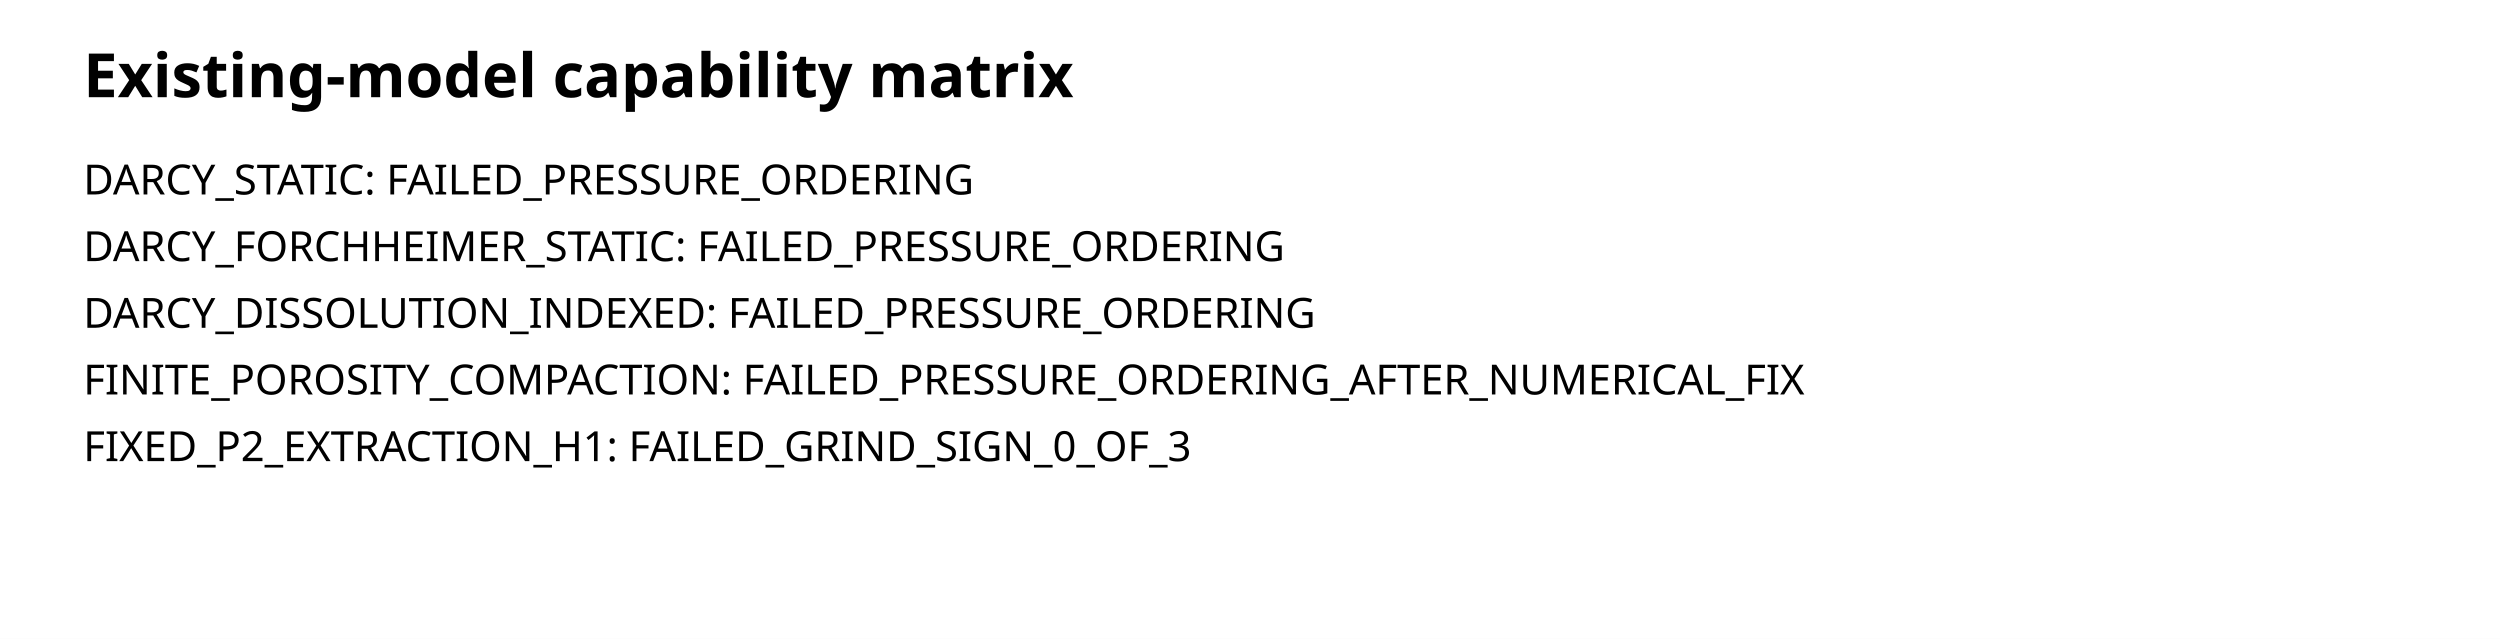
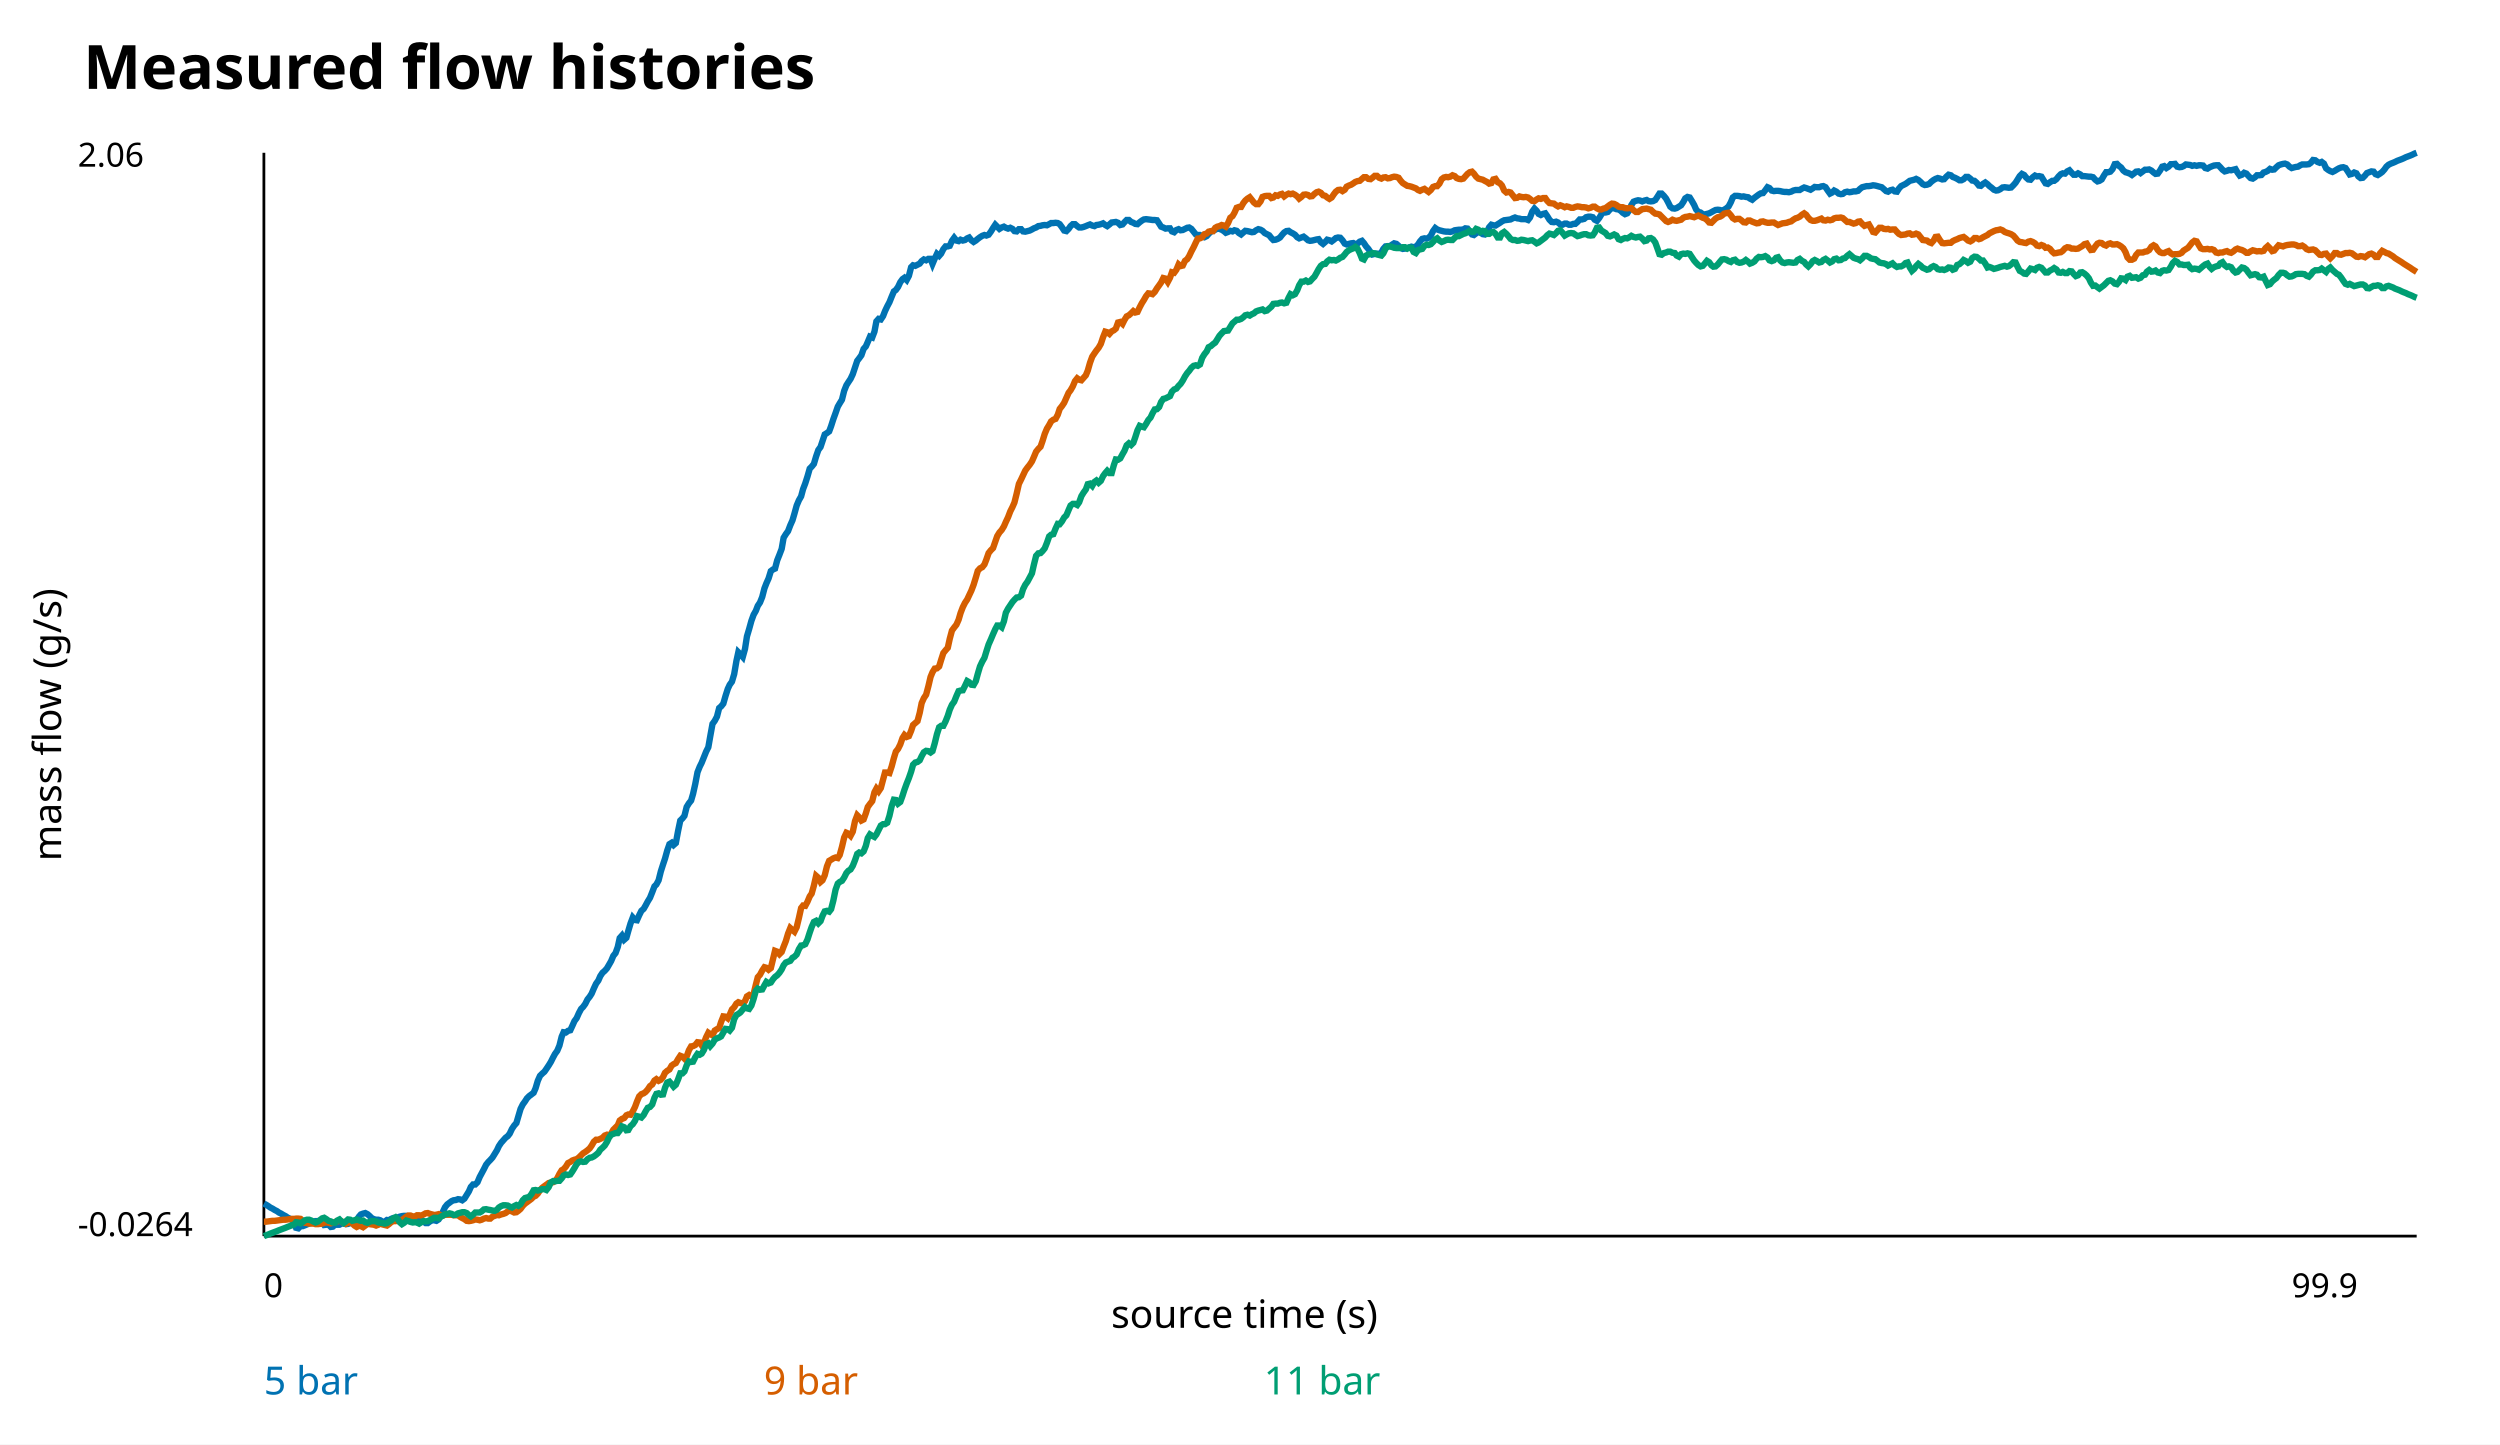
- <svg xmlns="http://www.w3.org/2000/svg" width="900" height="230" role="img">
+ <svg xmlns="http://www.w3.org/2000/svg" width="900" height="520" role="img">
  <rect width="100%" height="100%" fill="white" />
-   <text x="30" y="35" font-family="sans-serif" font-size="22" font-weight="bold">Existing-model capability matrix</text>
-   <text x="30" y="70" font-family="sans-serif" font-size="15">DARCY_STATIC: FAILED_PRESSURE_ORDERING</text>
-   <text x="30" y="94" font-family="sans-serif" font-size="15">DARCY_FORCHHEIMER_STATIC: FAILED_PRESSURE_ORDERING</text>
-   <text x="30" y="118" font-family="sans-serif" font-size="15">DARCY_DISSOLUTION_INDEXED: FAILED_PRESSURE_ORDERING</text>
-   <text x="30" y="142" font-family="sans-serif" font-size="15">FINITE_POROSITY_COMPACTION: FAILED_PRESSURE_ORDERING_AFTER_NUMERICAL_FIX</text>
-   <text x="30" y="166" font-family="sans-serif" font-size="15">FIXED_P2_EXTRACTION_H1: FAILED_GRIND_SIGN_0_OF_3</text>
+   <line x1="95" y1="445" x2="870" y2="445" stroke="black" />
+   <line x1="95" y1="55" x2="95" y2="445" stroke="black" />
+   <polyline fill="none" stroke="#0072B2" stroke-width="2.3" points="95.0,433.3 95.8,433.7 96.6,434.2 97.3,434.7 98.1,435.1 98.9,435.6 99.7,436.0 100.4,436.5 101.2,436.9 102.0,437.4 102.8,437.8 103.5,438.3 104.3,438.7 105.1,439.2 105.9,439.6 106.6,442.0 107.4,442.2 108.2,441.4 109.0,441.4 109.8,441.1 110.5,440.8 111.3,440.4 112.1,440.2 112.9,440.0 113.6,439.6 114.4,439.6 115.2,439.7 116.0,440.0 116.7,441.0 117.5,440.9 118.3,440.9 119.1,441.7 119.8,441.6 120.6,440.9 121.4,440.9 122.2,440.9 123.0,440.5 123.7,440.4 124.5,440.7 125.3,440.6 126.1,440.3 126.8,440.2 127.6,440.1 128.4,439.3 129.2,438.0 129.9,437.2 130.7,436.9 131.5,436.7 132.3,437.1 133.1,437.8 133.8,438.5 134.6,438.9 135.4,439.1 136.2,439.1 136.9,439.3 137.7,439.8 138.5,439.8 139.3,439.2 140.0,439.3 140.8,438.8 141.6,438.5 142.4,438.6 143.1,438.3 143.9,438.0 144.7,437.8 145.5,437.7 146.3,437.7 147.0,438.0 147.8,438.2 148.6,438.5 149.4,439.1 150.1,439.8 150.9,439.4 151.7,439.4 152.5,439.8 153.2,440.3 154.0,440.3 154.8,439.7 155.6,439.3 156.3,439.3 157.1,439.5 157.9,439.0 158.7,437.7 159.5,436.1 160.2,434.6 161.0,433.6 161.8,433.0 162.6,432.4 163.3,432.1 164.1,432.0 164.9,431.7 165.7,431.8 166.4,432.1 167.2,431.5 168.0,430.2 168.8,428.9 169.5,427.3 170.3,426.4 171.1,426.4 171.9,425.6 172.7,423.7 173.4,422.4 174.2,420.9 175.0,419.3 175.8,418.3 176.5,417.6 177.3,416.7 178.1,415.4 178.9,414.1 179.6,412.6 180.4,411.4 181.2,410.5 182.0,409.6 182.8,409.0 183.5,408.1 184.3,406.4 185.1,405.2 185.9,404.3 186.6,401.9 187.4,399.2 188.2,397.6 189.0,396.5 189.7,395.4 190.5,394.6 191.3,394.0 192.1,393.4 192.8,391.8 193.6,389.1 194.4,387.3 195.2,386.5 196.0,385.8 196.7,384.8 197.5,383.6 198.3,382.3 199.1,380.7 199.8,379.4 200.6,378.3 201.4,376.4 202.2,373.2 202.9,371.6 203.7,371.7 204.5,371.1 205.3,370.9 206.0,369.4 206.8,367.6 207.6,366.5 208.4,364.7 209.2,363.2 209.9,362.5 210.7,361.4 211.5,359.8 212.3,358.8 213.0,357.7 213.8,355.8 214.6,354.1 215.4,353.0 216.1,351.4 216.9,350.2 217.7,349.5 218.5,348.6 219.2,347.4 220.0,346.0 220.8,344.1 221.6,343.1 222.4,340.9 223.1,337.7 223.9,336.8 224.7,338.3 225.5,337.6 226.2,335.1 227.0,332.4 227.8,330.3 228.6,331.2 229.3,331.3 230.1,329.5 230.9,327.9 231.7,327.2 232.4,326.0 233.2,324.5 234.0,323.2 234.8,321.2 235.6,319.1 236.3,318.4 237.1,316.9 237.9,313.7 238.7,311.2 239.4,309.1 240.2,306.2 241.0,303.9 241.8,303.4 242.5,304.2 243.3,303.5 244.1,299.2 244.9,295.4 245.7,294.6 246.4,293.7 247.2,290.5 248.0,289.2 248.8,288.2 249.5,285.8 250.3,282.2 251.1,278.0 251.9,276.0 252.6,274.6 253.4,272.6 254.2,270.6 255.0,269.0 255.7,265.0 256.5,260.6 257.3,259.5 258.1,258.0 258.9,254.9 259.6,254.3 260.4,253.3 261.2,250.5 262.0,248.0 262.7,246.5 263.5,245.4 264.3,242.7 265.1,238.0 265.8,234.8 266.6,235.6 267.4,236.5 268.2,233.6 268.9,229.1 269.7,226.4 270.5,223.5 271.3,221.3 272.1,219.9 272.8,218.1 273.6,216.9 274.4,214.9 275.2,211.8 275.9,210.0 276.7,208.2 277.5,205.6 278.3,205.0 279.0,204.7 279.8,201.7 280.6,199.7 281.4,197.6 282.1,193.6 282.9,192.3 283.7,191.2 284.5,189.1 285.3,187.3 286.0,184.9 286.8,182.0 287.6,180.1 288.4,178.7 289.1,176.1 289.9,174.0 290.7,171.5 291.5,168.7 292.2,168.0 293.0,167.0 293.8,164.3 294.6,162.0 295.4,160.9 296.1,158.8 296.9,156.4 297.7,155.9 298.5,155.3 299.2,153.4 300.0,150.9 300.8,148.7 301.6,146.4 302.3,145.2 303.1,143.9 303.9,140.7 304.7,138.7 305.4,137.6 306.2,136.4 307.0,134.7 307.8,132.3 308.6,129.9 309.3,129.0 310.1,127.9 310.9,125.6 311.7,124.7 312.4,123.1 313.2,121.2 314.0,121.5 314.8,119.4 315.5,115.7 316.3,114.8 317.1,115.0 317.9,113.8 318.6,112.0 319.4,110.3 320.2,108.8 321.0,106.8 321.8,104.9 322.5,104.4 323.3,103.3 324.1,101.6 324.9,100.5 325.6,100.0 326.4,100.8 327.2,99.3 328.0,96.2 328.7,95.5 329.5,95.7 330.3,95.3 331.1,94.9 331.8,94.0 332.6,93.4 333.4,93.7 334.2,93.2 335.0,93.2 335.7,95.0 336.5,93.1 337.3,91.4 338.1,92.1 338.8,91.3 339.6,89.7 340.4,88.7 341.2,88.7 341.9,88.5 342.7,86.7 343.5,85.6 344.3,86.6 345.1,86.8 345.8,86.3 346.6,86.6 347.4,86.4 348.2,85.8 348.9,85.5 349.7,86.5 350.5,87.1 351.3,86.6 352.0,86.0 352.8,85.4 353.6,84.9 354.4,84.6 355.1,84.8 355.9,84.5 356.7,83.4 357.5,82.1 358.3,80.9 359.0,81.6 359.8,82.4 360.6,81.9 361.4,81.6 362.1,82.0 362.9,82.3 363.7,82.0 364.5,82.4 365.2,83.2 366.0,83.3 366.8,82.5 367.6,82.5 368.3,83.3 369.1,83.4 369.9,83.2 370.7,83.0 371.5,82.6 372.2,82.2 373.0,81.9 373.8,81.4 374.6,81.3 375.3,81.1 376.1,81.0 376.9,81.1 377.7,80.7 378.4,80.3 379.2,80.3 380.0,80.2 380.8,80.3 381.5,80.7 382.3,81.8 383.1,83.0 383.9,83.2 384.7,82.4 385.4,81.4 386.2,80.7 387.0,80.7 387.8,81.4 388.5,81.9 389.3,81.9 390.1,81.7 390.9,81.4 391.6,81.1 392.4,80.8 393.2,81.2 394.0,81.4 394.7,81.0 395.5,80.9 396.3,80.7 397.1,80.4 397.9,81.0 398.6,81.4 399.4,80.8 400.2,80.1 401.0,80.0 401.7,79.9 402.5,80.2 403.3,81.0 404.1,80.8 404.8,80.0 405.6,79.2 406.4,79.2 407.2,79.9 408.0,80.2 408.7,80.6 409.5,80.7 410.3,80.0 411.1,79.4 411.8,79.0 412.6,78.9 413.4,79.0 414.2,79.1 414.9,79.2 415.7,79.2 416.5,79.3 417.3,80.5 418.0,81.6 418.8,81.9 419.6,82.3 420.4,82.2 421.2,82.2 421.9,83.3 422.7,83.6 423.5,82.8 424.3,82.5 425.0,82.9 425.8,82.8 426.6,82.4 427.4,82.0 428.1,81.9 428.9,82.4 429.7,83.4 430.5,84.4 431.2,84.6 432.0,84.6 432.8,85.1 433.6,85.4 434.4,85.0 435.1,84.2 435.9,83.4 436.7,83.1 437.5,82.7 438.2,82.3 439.0,82.4 439.8,82.7 440.6,83.2 441.3,83.8 442.1,83.5 442.9,83.1 443.7,83.3 444.4,82.9 445.2,83.1 446.0,83.9 446.8,84.4 447.6,83.7 448.3,83.1 449.1,83.2 449.9,83.4 450.7,83.6 451.4,83.5 452.2,82.9 453.0,82.5 453.8,82.7 454.5,83.1 455.3,83.9 456.1,84.3 456.9,84.7 457.7,85.7 458.4,86.4 459.2,86.3 460.0,86.0 460.8,85.5 461.5,84.6 462.3,83.7 463.1,83.2 463.9,83.1 464.6,83.6 465.4,84.0 466.2,84.5 467.0,85.4 467.7,85.8 468.5,85.5 469.3,85.2 470.1,85.8 470.9,86.5 471.6,86.7 472.4,86.6 473.2,86.4 474.0,86.2 474.7,86.1 475.5,87.2 476.3,87.8 477.1,87.1 477.8,86.3 478.6,86.5 479.4,86.9 480.2,86.3 480.9,85.7 481.7,85.5 482.5,85.6 483.3,86.5 484.1,87.7 484.8,88.0 485.6,87.8 486.4,87.6 487.2,87.5 487.9,87.9 488.7,87.7 489.5,87.0 490.3,86.7 491.0,87.5 491.8,88.7 492.6,89.6 493.4,90.8 494.1,91.6 494.9,91.4 495.7,91.3 496.5,91.4 497.3,90.9 498.0,89.6 498.8,88.7 499.6,88.6 500.4,88.6 501.1,88.1 501.9,87.6 502.7,87.8 503.5,88.5 504.2,89.2 505.0,89.6 505.8,89.5 506.6,89.3 507.3,89.1 508.1,88.8 508.9,89.0 509.7,88.8 510.5,88.0 511.2,86.9 512.0,86.0 512.8,85.8 513.6,85.9 514.3,85.6 515.1,84.8 515.9,83.2 516.7,82.1 517.4,82.6 518.2,82.9 519.0,83.1 519.8,83.3 520.6,83.4 521.3,83.4 522.1,83.5 522.9,83.3 523.7,82.9 524.4,82.8 525.2,82.7 526.0,82.7 526.8,82.6 527.5,82.2 528.3,82.3 529.1,83.4 529.9,84.4 530.6,84.6 531.4,84.0 532.2,83.5 533.0,83.8 533.8,84.3 534.5,84.4 535.3,83.5 536.1,81.8 536.9,80.9 537.6,81.1 538.4,81.2 539.2,80.7 540.0,80.2 540.7,79.7 541.5,79.3 542.3,79.2 543.1,79.1 543.8,79.0 544.6,78.6 545.4,78.3 546.2,78.6 547.0,78.7 547.7,78.9 548.5,78.9 549.3,78.9 550.1,79.2 550.8,78.3 551.6,76.2 552.4,75.1 553.2,75.9 553.9,77.0 554.7,77.4 555.5,77.0 556.3,76.8 557.0,77.8 557.8,79.1 558.6,79.9 559.4,80.0 560.2,79.8 560.9,80.1 561.7,80.8 562.5,80.9 563.3,80.5 564.0,80.5 564.8,80.9 565.6,80.9 566.4,80.6 567.1,80.6 567.9,79.9 568.7,79.0 569.5,79.0 570.3,78.8 571.0,78.2 571.8,78.0 572.6,78.0 573.4,78.2 574.1,79.1 574.9,79.5 575.7,78.5 576.5,77.2 577.2,76.4 578.0,76.5 578.8,76.3 579.6,75.4 580.3,74.9 581.1,75.0 581.9,75.3 582.7,75.4 583.5,75.9 584.2,76.6 585.0,77.1 585.8,76.8 586.6,75.6 587.3,73.8 588.1,72.6 588.9,72.3 589.7,72.1 590.4,72.2 591.2,72.5 592.0,72.2 592.8,72.0 593.5,72.4 594.3,72.5 595.1,72.4 595.9,72.0 596.7,70.8 597.4,69.7 598.2,69.7 599.0,70.5 599.8,71.5 600.5,72.8 601.3,74.4 602.1,75.0 602.9,75.1 603.6,74.9 604.4,74.4 605.2,73.9 606.0,72.7 606.7,71.4 607.5,70.9 608.3,71.1 609.1,72.4 609.9,73.8 610.6,75.4 611.4,76.3 612.2,76.5 613.0,77.1 613.7,77.2 614.5,77.0 615.3,76.8 616.1,76.4 616.8,76.0 617.6,75.6 618.4,75.5 619.2,75.6 619.9,75.8 620.7,75.5 621.5,75.0 622.3,74.3 623.1,72.8 623.8,71.1 624.6,70.5 625.4,70.5 626.2,70.6 626.9,70.8 627.7,70.7 628.5,70.9 629.3,71.0 630.0,71.5 630.8,71.9 631.6,71.2 632.4,70.6 633.2,70.0 633.9,69.6 634.7,69.5 635.5,68.5 636.3,67.4 637.0,67.7 637.8,68.6 638.6,68.8 639.4,68.7 640.1,68.7 640.9,68.8 641.7,69.0 642.5,69.1 643.2,69.1 644.0,69.2 644.8,69.0 645.6,68.6 646.4,68.4 647.1,68.4 647.9,68.4 648.7,67.9 649.5,67.5 650.2,67.7 651.0,68.0 651.8,68.3 652.6,67.8 653.3,67.3 654.1,67.4 654.9,67.4 655.7,67.1 656.4,67.0 657.2,67.4 658.0,68.6 658.8,69.7 659.6,69.3 660.3,68.6 661.1,69.0 661.9,69.7 662.7,69.9 663.4,69.8 664.2,69.2 665.0,69.0 665.8,69.2 666.5,69.1 667.3,68.9 668.1,68.9 668.9,68.7 669.6,68.0 670.4,67.4 671.2,67.2 672.0,67.0 672.8,67.0 673.5,66.9 674.3,66.7 675.1,66.8 675.9,67.0 676.6,67.2 677.4,67.4 678.2,68.1 679.0,68.8 679.7,69.0 680.5,68.5 681.3,68.3 682.1,68.9 682.9,69.0 683.6,67.9 684.4,67.0 685.2,66.6 686.0,66.2 686.7,65.7 687.5,65.1 688.3,64.9 689.1,64.7 689.8,64.4 690.6,64.8 691.4,65.5 692.2,66.3 692.9,66.6 693.7,66.5 694.5,66.2 695.3,65.4 696.1,64.8 696.8,64.4 697.6,64.1 698.4,64.3 699.2,64.6 699.9,64.5 700.7,63.6 701.5,62.9 702.3,63.1 703.0,63.7 703.8,64.0 704.6,64.4 705.4,64.9 706.1,64.9 706.9,64.5 707.7,63.7 708.5,63.7 709.3,64.3 710.0,65.0 710.8,65.1 711.6,65.8 712.4,66.8 713.1,66.9 713.9,66.2 714.7,65.7 715.5,66.3 716.2,67.0 717.0,67.6 717.8,68.3 718.6,68.6 719.3,68.5 720.1,68.1 720.9,67.5 721.7,67.4 722.5,67.5 723.2,67.6 724.0,67.5 724.8,66.7 725.6,65.8 726.3,64.7 727.1,63.4 727.9,62.6 728.7,63.0 729.4,63.9 730.2,64.6 731.0,64.7 731.8,63.8 732.6,63.2 733.3,63.5 734.1,63.4 734.9,63.6 735.7,64.9 736.4,66.0 737.2,66.2 738.0,65.6 738.8,65.1 739.5,65.1 740.3,64.5 741.1,63.5 741.9,62.7 742.6,62.4 743.4,62.5 744.2,61.7 745.0,61.3 745.8,62.2 746.5,62.9 747.3,62.9 748.1,62.4 748.9,62.8 749.6,63.4 750.4,63.4 751.2,63.5 752.0,63.6 752.7,63.6 753.5,63.8 754.3,64.7 755.1,65.3 755.8,65.1 756.6,64.6 757.4,63.2 758.2,62.0 759.0,62.0 759.7,61.8 760.5,60.9 761.3,59.1 762.1,59.0 762.8,59.7 763.6,60.3 764.4,61.4 765.2,62.0 765.9,62.2 766.7,62.5 767.5,63.0 768.3,62.4 769.0,61.8 769.8,61.7 770.6,62.3 771.4,61.7 772.2,61.1 772.9,61.1 773.7,61.0 774.5,61.4 775.3,62.1 776.0,62.6 776.8,62.5 777.6,61.4 778.4,60.0 779.1,59.8 779.9,60.5 780.7,60.0 781.5,59.1 782.2,59.1 783.0,59.0 783.8,60.0 784.6,60.2 785.4,60.1 786.1,59.8 786.9,59.2 787.7,59.3 788.5,59.4 789.2,59.7 790.0,59.5 790.8,59.7 791.6,59.5 792.3,59.5 793.1,59.6 793.9,60.5 794.7,60.7 795.5,60.2 796.2,59.9 797.0,59.6 797.8,59.5 798.6,59.5 799.3,60.2 800.1,61.1 800.9,61.7 801.7,61.5 802.4,61.2 803.2,61.3 804.0,61.1 804.8,60.9 805.5,62.1 806.3,63.2 807.1,62.9 807.9,62.2 808.7,62.5 809.4,63.3 810.2,64.1 811.0,64.3 811.8,63.8 812.5,63.1 813.3,63.1 814.1,63.0 814.9,62.1 815.6,61.9 816.4,61.5 817.2,60.8 818.0,61.1 818.7,61.0 819.5,60.2 820.3,59.5 821.1,59.2 821.9,59.0 822.6,58.9 823.4,59.2 824.2,60.0 825.0,60.5 825.7,60.3 826.5,60.1 827.3,60.0 828.1,59.5 828.8,59.2 829.6,59.2 830.4,59.2 831.2,59.1 831.9,58.6 832.7,57.6 833.5,57.7 834.3,58.3 835.1,58.6 835.8,58.3 836.6,58.9 837.4,60.6 838.2,61.2 838.9,61.6 839.7,61.9 840.5,61.5 841.3,61.0 842.0,60.6 842.8,60.3 843.6,60.2 844.4,60.5 845.2,61.7 845.9,62.8 846.7,62.6 847.5,62.1 848.3,62.4 849.0,63.5 849.8,64.1 850.6,64.0 851.4,63.2 852.1,62.3 852.9,62.0 853.7,61.7 854.5,61.8 855.2,62.7 856.0,63.0 856.8,62.5 857.6,61.9 858.4,61.0 859.1,60.0 859.9,59.3 860.7,58.9 861.5,58.6 862.2,58.3 863.0,57.9 863.8,57.6 864.6,57.3 865.3,57.0 866.1,56.6 866.9,56.3 867.7,56.0 868.4,55.7 869.2,55.3 870.0,55.0" />
+   <text x="95" y="502" font-family="sans-serif" font-size="14" fill="#0072B2">5 bar</text>
+   <polyline fill="none" stroke="#D55E00" stroke-width="2.3" points="95.0,439.8 95.8,439.8 96.6,439.7 97.3,439.6 98.1,439.5 98.9,439.5 99.7,439.4 100.4,439.3 101.2,439.2 102.0,439.1 102.8,439.1 103.5,439.0 104.3,438.9 105.1,438.8 105.9,438.8 106.6,438.7 107.4,438.7 108.2,438.8 109.0,439.6 109.8,440.2 110.5,440.3 111.3,440.5 112.1,440.5 112.9,440.5 113.6,440.7 114.4,440.7 115.2,440.6 116.0,440.5 116.7,440.2 117.5,440.0 118.3,440.2 119.1,440.4 119.8,440.2 120.6,439.9 121.4,439.7 122.2,439.5 123.0,439.7 123.7,440.3 124.5,440.6 125.3,440.2 126.1,440.0 126.8,440.4 127.6,441.2 128.4,441.7 129.2,441.3 129.9,441.4 130.7,441.8 131.5,441.2 132.3,440.6 133.1,440.7 133.8,440.8 134.6,440.9 135.4,441.2 136.2,440.9 136.9,440.5 137.7,440.8 138.5,441.0 139.3,441.2 140.0,440.7 140.8,440.0 141.6,439.6 142.4,439.6 143.1,439.5 143.9,439.3 144.7,439.2 145.5,438.6 146.3,438.0 147.0,437.6 147.8,437.6 148.6,437.9 149.4,437.9 150.1,437.5 150.9,437.5 151.7,437.6 152.5,437.2 153.2,436.8 154.0,436.7 154.8,437.0 155.6,437.2 156.3,437.4 157.1,437.3 157.9,437.1 158.7,437.5 159.5,437.6 160.2,437.3 161.0,437.3 161.8,437.3 162.6,437.3 163.3,437.5 164.1,437.5 164.9,437.5 165.7,438.1 166.4,438.5 167.2,438.9 168.0,439.5 168.8,439.6 169.5,439.5 170.3,439.3 171.1,439.0 171.9,439.1 172.7,439.3 173.4,439.1 174.2,438.7 175.0,438.5 175.8,438.7 176.5,438.7 177.3,438.0 178.1,437.7 178.9,437.4 179.6,437.5 180.4,437.2 181.2,437.0 182.0,436.7 182.8,436.1 183.5,435.8 184.3,436.1 185.1,436.5 185.9,436.4 186.6,435.9 187.4,435.2 188.2,434.1 189.0,433.3 189.7,432.8 190.5,432.2 191.3,431.6 192.1,430.8 192.8,430.5 193.6,429.7 194.4,428.5 195.2,427.6 196.0,427.0 196.7,426.5 197.5,425.9 198.3,425.7 199.1,425.6 199.8,425.1 200.6,424.2 201.4,422.6 202.2,421.3 202.9,420.9 203.7,420.0 204.5,418.7 205.3,418.3 206.0,417.8 206.8,417.5 207.6,417.3 208.4,416.7 209.2,415.9 209.9,415.2 210.7,414.7 211.5,414.1 212.3,413.4 213.0,412.4 213.8,411.0 214.6,410.3 215.4,410.3 216.1,410.0 216.9,409.6 217.7,408.8 218.5,408.5 219.2,408.8 220.0,408.1 220.8,406.7 221.6,405.9 222.4,405.1 223.1,403.4 223.9,402.8 224.7,402.5 225.5,401.5 226.2,401.2 227.0,401.3 227.8,400.1 228.6,398.5 229.3,396.6 230.1,394.7 230.9,393.9 231.7,393.6 232.4,393.1 233.2,392.2 234.0,391.0 234.8,390.4 235.6,389.0 236.3,388.5 237.1,389.1 237.9,388.7 238.7,387.7 239.4,386.2 240.2,385.5 241.0,385.0 241.8,383.6 242.5,383.1 243.3,382.7 244.1,381.3 244.9,380.1 245.7,380.4 246.4,381.1 247.2,380.3 248.0,378.1 248.8,376.7 249.5,376.6 250.3,376.2 251.1,375.2 251.9,375.3 252.6,376.3 253.4,375.5 254.2,373.4 255.0,371.8 255.7,372.3 256.5,372.7 257.3,371.0 258.1,370.5 258.9,370.1 259.6,367.9 260.4,365.9 261.2,366.0 262.0,366.6 262.7,365.3 263.5,363.4 264.3,362.6 265.1,361.3 265.8,360.8 266.6,361.1 267.4,361.2 268.2,360.4 268.9,358.7 269.7,358.2 270.5,358.7 271.3,357.8 272.1,354.5 272.8,351.8 273.6,350.9 274.4,349.4 275.2,348.2 275.9,348.4 276.7,349.1 277.5,348.5 278.3,345.2 279.0,342.3 279.8,342.6 280.6,343.5 281.4,342.7 282.1,340.8 282.9,338.8 283.7,336.1 284.5,334.1 285.3,334.8 286.0,335.4 286.8,333.8 287.6,330.5 288.4,326.9 289.1,326.0 289.9,326.1 290.7,324.6 291.5,322.7 292.2,321.7 293.0,318.8 293.8,315.3 294.6,316.0 295.4,317.5 296.1,316.9 296.9,315.1 297.7,311.9 298.5,309.9 299.2,309.5 300.0,309.0 300.8,308.7 301.6,308.9 302.3,307.8 303.1,304.9 303.9,301.5 304.7,299.8 305.4,300.1 306.2,300.9 307.0,299.4 307.8,295.6 308.6,293.5 309.3,294.2 310.1,295.4 310.9,295.0 311.7,292.8 312.4,290.5 313.2,289.4 314.0,288.4 314.8,285.2 315.5,283.9 316.3,284.9 317.1,283.7 317.9,280.7 318.6,278.1 319.4,278.1 320.2,278.3 321.0,275.9 321.8,272.9 322.5,270.6 323.3,269.6 324.1,268.0 324.9,265.7 325.6,264.6 326.4,265.3 327.2,265.0 328.0,263.1 328.7,261.0 329.5,260.3 330.3,259.6 331.1,256.6 331.8,253.1 332.6,251.3 333.4,250.1 334.2,247.1 335.0,243.7 335.7,242.0 336.5,240.7 337.3,240.6 338.1,239.9 338.8,237.6 339.6,235.1 340.4,234.1 341.2,233.2 341.9,230.0 342.7,227.0 343.5,225.9 344.3,224.9 345.1,223.1 345.8,220.7 346.6,218.6 347.4,217.0 348.2,215.8 348.9,214.3 349.7,212.6 350.5,210.5 351.3,207.9 352.0,205.5 352.8,204.6 353.6,204.2 354.4,203.2 355.1,201.4 355.9,199.1 356.7,198.1 357.5,197.3 358.3,195.0 359.0,193.0 359.8,191.7 360.6,190.8 361.4,189.5 362.1,187.9 362.9,186.2 363.7,184.1 364.5,182.5 365.2,180.9 366.0,177.7 366.8,174.2 367.6,172.6 368.3,171.1 369.1,169.4 369.9,168.3 370.7,167.3 371.5,166.1 372.2,164.5 373.0,162.6 373.8,161.6 374.6,160.8 375.3,158.8 376.1,156.2 376.9,154.3 377.7,153.0 378.4,151.7 379.2,151.1 380.0,150.8 380.8,149.3 381.5,147.2 382.3,146.2 383.1,145.0 383.9,143.2 384.7,141.4 385.4,140.5 386.2,139.1 387.0,137.2 387.8,136.2 388.5,136.7 389.3,136.9 390.1,136.0 390.9,135.1 391.6,133.4 392.4,130.6 393.2,128.4 394.0,127.2 394.7,126.2 395.5,125.2 396.3,123.8 397.1,121.4 397.9,119.4 398.6,119.6 399.4,120.2 400.2,119.3 401.0,118.9 401.7,118.3 402.5,116.1 403.3,115.9 404.1,116.6 404.8,115.2 405.6,113.9 406.4,113.5 407.2,112.8 408.0,112.0 408.7,112.5 409.5,112.3 410.3,110.6 411.1,109.1 411.8,108.0 412.6,106.6 413.4,105.6 414.2,105.7 414.9,105.9 415.7,105.1 416.5,103.8 417.3,102.7 418.0,101.7 418.8,100.1 419.6,100.3 420.4,101.5 421.2,100.0 421.9,98.0 422.7,98.2 423.5,97.1 424.3,95.2 425.0,95.8 425.8,95.6 426.6,93.9 427.4,93.3 428.1,92.2 428.9,90.5 429.7,89.0 430.5,87.3 431.2,85.9 432.0,85.8 432.8,85.4 433.6,84.3 434.4,84.1 435.1,83.4 435.9,83.2 436.7,83.2 437.5,82.0 438.2,81.6 439.0,81.4 439.8,81.0 440.6,81.2 441.3,81.6 442.1,80.3 442.9,78.4 443.7,77.8 444.4,76.6 445.2,74.8 446.0,74.5 446.8,74.5 447.6,73.1 448.3,72.2 449.1,71.5 449.9,71.0 450.7,72.0 451.4,72.9 452.2,73.5 453.0,73.5 453.8,72.5 454.5,70.9 455.3,70.6 456.1,70.5 456.9,70.5 457.7,71.3 458.4,71.1 459.2,70.3 460.0,70.5 460.8,70.0 461.5,69.8 462.3,70.7 463.1,70.1 463.9,69.7 464.6,69.9 465.4,69.7 466.2,70.1 467.0,70.7 467.7,71.5 468.5,70.9 469.3,70.1 470.1,70.0 470.9,70.2 471.6,70.7 472.4,70.6 473.2,69.8 474.0,69.2 474.7,69.0 475.5,69.4 476.3,70.3 477.1,70.5 477.8,71.1 478.6,71.6 479.4,71.1 480.2,69.9 480.9,69.0 481.7,68.4 482.5,68.3 483.3,68.8 484.1,68.3 484.8,67.2 485.6,66.8 486.4,66.5 487.2,66.0 487.9,65.5 488.7,65.2 489.5,65.1 490.3,64.4 491.0,63.8 491.8,63.8 492.6,64.4 493.4,64.5 494.1,64.0 494.9,63.3 495.7,63.3 496.5,64.0 497.3,64.3 498.0,63.9 498.8,63.8 499.6,64.2 500.4,64.1 501.1,63.8 501.9,63.6 502.7,63.7 503.5,64.0 504.2,65.0 505.0,65.9 505.8,66.4 506.6,66.9 507.3,67.0 508.1,67.2 508.9,67.5 509.7,67.8 510.5,68.4 511.2,68.7 512.0,68.3 512.8,68.0 513.6,68.6 514.3,69.1 515.1,68.4 515.9,67.3 516.7,67.0 517.4,67.0 518.2,66.1 519.0,64.5 519.8,63.9 520.6,63.7 521.3,63.8 522.1,63.6 522.9,63.1 523.7,63.4 524.4,64.1 525.2,64.4 526.0,64.5 526.8,64.3 527.5,63.5 528.3,62.6 529.1,62.0 529.9,61.8 530.6,62.5 531.4,63.6 532.2,64.3 533.0,64.5 533.8,64.7 534.5,65.1 535.3,65.5 536.1,66.1 536.9,65.9 537.6,64.6 538.4,64.4 539.2,65.6 540.0,66.0 540.7,66.8 541.5,68.6 542.3,69.3 543.1,69.1 543.8,69.3 544.6,70.3 545.4,71.3 546.2,71.2 547.0,70.7 547.7,70.9 548.5,71.0 549.3,70.9 550.1,71.1 550.8,71.6 551.6,72.3 552.4,72.4 553.2,71.8 553.9,71.4 554.7,71.6 555.5,71.3 556.3,71.3 557.0,72.3 557.8,73.1 558.6,73.2 559.4,73.3 560.2,73.9 560.9,74.3 561.7,73.9 562.5,74.2 563.3,74.6 564.0,74.3 564.8,74.5 565.6,74.8 566.4,74.8 567.1,74.5 567.9,74.3 568.7,74.4 569.5,74.6 570.3,74.6 571.0,74.7 571.8,75.0 572.6,74.8 573.4,74.4 574.1,74.4 574.9,75.0 575.7,75.4 576.5,75.4 577.2,75.1 578.0,74.9 578.8,74.3 579.6,73.7 580.3,73.3 581.1,73.4 581.9,73.8 582.7,74.4 583.5,74.6 584.2,74.6 585.0,74.9 585.8,75.0 586.6,74.9 587.3,74.9 588.1,75.7 588.9,76.3 589.7,76.3 590.4,75.8 591.2,75.3 592.0,75.2 592.8,75.1 593.5,75.3 594.3,75.5 595.1,76.3 595.9,76.9 596.7,77.0 597.4,77.2 598.2,78.0 599.0,78.8 599.8,79.6 600.5,79.9 601.3,79.6 602.1,79.1 602.9,79.4 603.6,79.5 604.4,79.3 605.2,79.1 606.0,78.4 606.7,78.1 607.5,78.0 608.3,77.8 609.1,78.0 609.9,78.2 610.6,77.9 611.4,77.6 612.2,78.0 613.0,78.4 613.7,78.6 614.5,79.2 615.3,80.1 616.1,80.2 616.8,79.5 617.6,78.7 618.4,78.2 619.2,78.0 619.9,77.6 620.7,76.9 621.5,76.7 622.3,76.6 623.1,77.5 623.8,78.5 624.6,79.0 625.4,78.8 626.2,78.8 626.9,79.3 627.7,80.0 628.5,80.1 629.3,79.4 630.0,79.4 630.8,79.8 631.6,80.1 632.4,80.4 633.2,80.3 633.9,79.8 634.7,79.7 635.5,80.0 636.3,80.2 637.0,80.2 637.8,80.1 638.6,80.1 639.4,80.6 640.1,81.0 640.9,80.7 641.7,80.4 642.5,80.3 643.2,80.2 644.0,79.9 644.8,79.7 645.6,79.1 646.4,78.6 647.1,78.4 647.9,78.0 648.7,77.3 649.5,76.8 650.2,77.3 651.0,78.4 651.8,79.2 652.6,79.5 653.3,79.5 654.1,79.3 654.9,79.0 655.7,78.7 656.4,79.3 657.2,79.4 658.0,79.1 658.8,79.3 659.6,79.1 660.3,78.6 661.1,78.4 661.9,78.4 662.7,78.3 663.4,78.5 664.2,79.2 665.0,79.9 665.8,79.9 666.5,80.2 667.3,80.5 668.1,80.3 668.9,79.8 669.6,79.7 670.4,80.6 671.2,81.3 672.0,81.0 672.8,80.8 673.5,82.0 674.3,83.5 675.1,83.7 675.9,82.8 676.6,82.0 677.4,82.0 678.2,82.4 679.0,82.5 679.7,82.4 680.5,82.7 681.3,82.6 682.1,82.6 682.9,83.5 683.6,84.2 684.4,84.6 685.2,84.5 686.0,84.4 686.7,84.1 687.5,84.0 688.3,84.5 689.1,84.4 689.8,84.1 690.6,84.4 691.4,85.4 692.2,86.4 692.9,86.5 693.7,86.6 694.5,87.2 695.3,87.5 696.1,86.6 696.8,85.3 697.6,85.2 698.4,86.5 699.2,87.5 699.9,87.6 700.7,87.5 701.5,87.4 702.3,87.4 703.0,86.8 703.8,86.4 704.6,86.1 705.4,85.7 706.1,85.5 706.9,85.3 707.7,85.9 708.5,86.6 709.3,86.9 710.0,86.5 710.8,85.7 711.6,85.7 712.4,86.1 713.1,85.9 713.9,85.4 714.7,85.0 715.5,84.6 716.2,84.0 717.0,83.6 717.8,83.2 718.6,82.9 719.3,82.8 720.1,82.6 720.9,82.9 721.7,83.5 722.5,83.8 723.2,84.0 724.0,84.3 724.8,84.8 725.6,85.7 726.3,86.6 727.1,87.1 727.9,87.2 728.7,87.4 729.4,87.5 730.2,87.0 731.0,86.8 731.8,87.1 732.6,87.6 733.3,88.4 734.1,88.6 734.9,88.2 735.7,88.5 736.4,89.2 737.2,89.1 738.0,89.6 738.8,90.6 739.5,91.2 740.3,91.1 741.1,90.9 741.9,90.8 742.6,90.3 743.4,89.4 744.2,89.0 745.0,89.1 745.8,89.5 746.5,89.5 747.3,89.6 748.1,89.5 748.9,89.0 749.6,88.6 750.4,87.9 751.2,87.7 752.0,89.0 752.7,90.0 753.5,89.9 754.3,88.7 755.1,87.7 755.8,87.4 756.6,87.5 757.4,88.1 758.2,88.4 759.0,87.8 759.7,87.6 760.5,88.0 761.3,88.0 762.1,87.9 762.8,88.2 763.6,88.7 764.4,89.4 765.2,90.8 765.9,92.7 766.7,93.5 767.5,93.5 768.3,93.1 769.0,91.8 769.8,90.9 770.6,90.9 771.4,90.9 772.2,90.6 772.9,90.5 773.7,90.0 774.5,88.8 775.3,88.3 776.0,88.7 776.8,90.0 777.6,90.8 778.4,91.1 779.1,91.1 779.9,90.7 780.7,90.4 781.5,91.2 782.2,91.6 783.0,91.5 783.8,91.5 784.6,91.4 785.4,91.0 786.1,90.2 786.9,89.7 787.7,89.2 788.5,88.2 789.2,87.3 790.0,86.7 790.8,86.9 791.6,88.3 792.3,89.4 793.1,89.7 793.9,89.7 794.7,89.6 795.5,89.8 796.2,89.7 797.0,90.0 797.8,90.9 798.6,91.1 799.3,90.9 800.1,90.9 800.9,90.6 801.7,90.4 802.4,90.8 803.2,91.0 804.0,90.5 804.8,89.8 805.5,89.5 806.3,89.8 807.1,90.0 807.9,90.4 808.7,91.0 809.4,91.0 810.2,90.5 811.0,90.1 811.8,90.3 812.5,90.5 813.3,90.4 814.1,90.5 814.9,90.3 815.6,89.3 816.4,88.6 817.2,89.4 818.0,90.4 818.7,90.2 819.5,89.2 820.3,88.3 821.1,88.5 821.9,88.7 822.6,88.4 823.4,88.2 824.2,88.1 825.0,88.0 825.7,88.0 826.5,88.2 827.3,88.6 828.1,88.6 828.8,88.4 829.6,88.9 830.4,89.7 831.2,90.0 831.9,89.9 832.7,89.8 833.5,90.1 834.3,90.9 835.1,91.7 835.8,91.8 836.6,91.4 837.4,91.3 838.2,92.3 838.9,93.0 839.7,92.2 840.5,91.1 841.3,91.1 842.0,91.6 842.8,91.7 843.6,91.4 844.4,91.1 845.2,91.1 845.9,91.0 846.7,91.2 847.5,91.8 848.3,92.4 849.0,92.5 849.8,92.2 850.6,92.3 851.4,92.6 852.1,92.1 852.9,91.5 853.7,91.3 854.5,91.7 855.2,92.5 856.0,92.5 856.8,91.2 857.6,90.3 858.4,90.7 859.1,91.1 859.9,91.3 860.7,91.8 861.5,92.3 862.2,92.9 863.0,93.4 863.8,93.9 864.6,94.4 865.3,94.9 866.1,95.4 866.9,95.9 867.7,96.4 868.4,96.9 869.2,97.4 870.0,97.9" />
+   <text x="275" y="502" font-family="sans-serif" font-size="14" fill="#D55E00">9 bar</text>
+   <polyline fill="none" stroke="#009E73" stroke-width="2.3" points="95.0,445.0 95.8,444.7 96.6,444.4 97.3,444.1 98.1,443.8 98.9,443.5 99.7,443.2 100.4,442.9 101.2,442.6 102.0,442.3 102.8,442.0 103.5,441.7 104.3,441.4 105.1,441.1 105.9,440.8 106.6,440.0 107.4,440.1 108.2,440.4 109.0,439.9 109.8,439.3 110.5,439.1 111.3,439.1 112.1,439.4 112.9,439.8 113.6,440.1 114.4,439.8 115.2,439.2 116.0,438.6 116.7,438.4 117.5,438.9 118.3,439.5 119.1,439.7 119.8,440.1 120.6,440.2 121.4,439.4 122.2,439.0 123.0,439.8 123.7,440.3 124.5,439.7 125.3,439.0 126.1,439.1 126.8,439.5 127.6,439.3 128.4,439.0 129.2,439.3 129.9,439.5 130.7,439.4 131.5,440.0 132.3,440.2 133.1,439.8 133.8,439.6 134.6,439.6 135.4,439.7 136.2,440.1 136.9,440.2 137.7,440.3 138.5,440.5 139.3,440.3 140.0,439.8 140.8,439.4 141.6,438.6 142.4,438.2 143.1,438.8 143.9,440.0 144.7,440.7 145.5,440.2 146.3,439.4 147.0,439.6 147.8,439.9 148.6,440.1 149.4,440.0 150.1,440.1 150.9,440.5 151.7,440.0 152.5,439.6 153.2,439.7 154.0,439.6 154.8,439.2 155.6,438.8 156.3,438.4 157.1,438.4 157.9,438.6 158.7,438.0 159.5,437.6 160.2,437.2 161.0,437.0 161.8,436.8 162.6,437.0 163.3,437.4 164.1,437.3 164.9,436.8 165.7,436.6 166.4,436.4 167.2,436.4 168.0,436.7 168.8,437.4 169.5,437.9 170.3,437.3 171.1,436.5 171.9,436.5 172.7,436.5 173.4,436.1 174.2,435.4 175.0,435.3 175.8,435.5 176.5,435.6 177.3,435.8 178.1,435.9 178.9,435.5 179.6,434.7 180.4,434.2 181.2,433.9 182.0,433.9 182.8,434.0 183.5,434.4 184.3,434.7 185.1,434.2 185.9,433.8 186.6,434.1 187.4,433.5 188.2,432.1 189.0,431.3 189.7,431.1 190.5,430.9 191.3,429.9 192.1,428.5 192.8,428.4 193.6,428.6 194.4,428.4 195.2,428.1 196.0,428.1 196.7,428.4 197.5,427.4 198.3,425.7 199.1,425.2 199.8,425.3 200.6,425.1 201.4,425.1 202.2,424.2 202.9,423.2 203.7,422.8 204.5,423.0 205.3,422.8 206.0,421.8 206.8,420.5 207.6,419.1 208.4,418.3 209.2,418.1 209.9,418.3 210.7,418.2 211.5,417.3 212.3,416.8 213.0,416.7 213.8,416.3 214.6,415.7 215.4,415.0 216.1,413.9 216.9,413.2 217.7,412.4 218.5,411.1 219.2,409.6 220.0,408.5 220.8,408.2 221.6,407.9 222.4,407.9 223.1,407.0 223.9,405.5 224.7,405.8 225.5,406.9 226.2,406.8 227.0,405.4 227.8,404.7 228.6,403.5 229.3,401.8 230.1,402.0 230.9,402.3 231.7,401.4 232.4,400.1 233.2,398.8 234.0,398.5 234.8,397.6 235.6,395.2 236.3,393.8 237.1,393.6 237.9,394.1 238.7,394.0 239.4,391.6 240.2,389.7 241.0,389.4 241.8,390.3 242.5,391.2 243.3,390.5 244.1,388.6 244.9,386.4 245.7,386.4 246.4,385.7 247.2,383.5 248.0,382.1 248.8,382.3 249.5,382.2 250.3,380.6 251.1,379.4 251.9,379.7 252.6,379.3 253.4,378.0 254.2,375.9 255.0,375.6 255.7,376.6 256.5,375.7 257.3,374.3 258.1,373.8 258.9,373.5 259.6,373.1 260.4,371.7 261.2,370.4 262.0,370.5 262.7,371.0 263.5,370.0 264.3,366.9 265.1,365.4 265.8,365.0 266.6,364.4 267.4,363.4 268.2,362.5 268.9,363.0 269.7,363.2 270.5,362.0 271.3,359.6 272.1,356.7 272.8,355.9 273.6,356.3 274.4,356.2 275.2,354.7 275.9,353.5 276.7,354.0 277.5,353.7 278.3,352.5 279.0,351.7 279.8,351.1 280.6,350.2 281.4,349.0 282.1,347.5 282.9,346.5 283.7,346.2 284.5,345.9 285.3,344.8 286.0,344.4 286.8,343.6 287.6,341.7 288.4,340.4 289.1,340.3 289.9,339.9 290.7,338.2 291.5,335.7 292.2,333.7 293.0,331.9 293.8,331.5 294.6,332.4 295.4,331.6 296.1,329.7 296.9,328.1 297.7,327.9 298.5,328.2 299.2,327.3 300.0,324.2 300.8,320.3 301.6,318.1 302.3,317.5 303.1,317.1 303.9,315.9 304.7,314.3 305.4,313.5 306.2,313.0 307.0,311.7 307.8,309.7 308.6,307.4 309.3,306.9 310.1,307.2 310.9,306.5 311.7,304.5 312.4,301.7 313.2,300.4 314.0,300.9 314.8,301.3 315.5,300.4 316.3,298.8 317.1,297.2 317.9,296.7 318.6,296.7 319.4,296.2 320.2,293.7 321.0,290.2 321.8,287.9 322.5,288.0 323.3,289.3 324.1,288.7 324.9,286.5 325.6,284.3 326.4,282.1 327.2,280.1 328.0,277.8 328.7,275.3 329.5,274.5 330.3,274.3 331.1,273.7 331.8,272.2 332.6,270.8 333.4,270.3 334.2,270.4 335.0,270.9 335.7,270.4 336.5,267.6 337.3,264.3 338.1,261.8 338.8,261.3 339.6,261.3 340.4,259.7 341.2,257.7 341.9,255.5 342.7,253.7 343.5,252.6 344.3,250.6 345.1,248.8 345.8,248.6 346.6,248.5 347.4,246.9 348.2,245.2 348.9,245.6 349.7,246.5 350.5,246.6 351.3,245.2 352.0,242.6 352.8,239.9 353.6,238.2 354.4,236.8 355.1,234.5 355.9,232.0 356.7,230.2 357.5,228.3 358.3,226.5 359.0,225.2 359.8,225.2 360.6,225.8 361.4,223.7 362.1,220.6 362.9,219.1 363.7,217.9 364.5,216.7 365.2,215.9 366.0,215.1 366.8,215.0 367.6,214.4 368.3,212.1 369.1,210.5 369.9,209.4 370.7,207.9 371.5,206.4 372.2,203.3 373.0,200.1 373.8,199.2 374.6,199.1 375.3,198.4 376.1,197.4 376.9,195.4 377.7,193.1 378.4,192.5 379.2,192.3 380.0,190.3 380.8,188.6 381.5,188.7 382.3,187.7 383.1,186.3 383.9,185.5 384.7,183.6 385.4,182.0 386.2,181.4 387.0,181.4 387.8,181.8 388.5,180.8 389.3,178.6 390.1,177.3 390.9,176.2 391.6,174.3 392.4,174.1 393.2,174.9 394.0,173.5 394.7,173.0 395.5,173.8 396.3,173.1 397.1,171.4 397.9,170.3 398.6,169.5 399.4,170.3 400.2,170.3 401.0,167.4 401.7,165.4 402.5,165.5 403.3,165.0 404.1,163.5 404.8,162.3 405.6,160.3 406.4,159.6 407.2,160.2 408.0,159.4 408.7,157.4 409.5,154.9 410.3,153.3 411.1,153.6 411.8,153.8 412.6,152.6 413.4,151.2 414.2,150.3 414.9,148.8 415.7,147.4 416.5,147.3 417.3,146.5 418.0,144.7 418.8,143.6 419.6,143.4 420.4,143.0 421.2,142.6 421.9,141.0 422.7,140.2 423.5,139.9 424.3,138.9 425.0,138.2 425.8,137.0 426.6,135.5 427.4,134.3 428.1,133.5 428.9,132.4 429.7,131.7 430.5,131.5 431.2,131.7 432.0,131.2 432.8,128.8 433.6,127.5 434.4,126.5 435.1,125.0 435.9,124.6 436.7,123.9 437.5,123.3 438.2,122.2 439.0,120.9 439.8,120.0 440.6,119.2 441.3,119.1 442.1,119.0 442.9,117.7 443.7,116.4 444.4,115.8 445.2,115.1 446.0,115.1 446.8,114.8 447.6,114.2 448.3,113.5 449.1,113.3 449.9,113.6 450.7,113.1 451.4,112.8 452.2,112.1 453.0,111.8 453.8,111.6 454.5,111.4 455.3,112.0 456.1,111.8 456.9,111.1 457.7,110.4 458.4,109.4 459.2,109.3 460.0,109.3 460.8,109.0 461.5,108.9 462.3,109.2 463.1,109.0 463.9,107.2 464.6,105.9 465.4,106.3 466.2,105.9 467.0,104.5 467.7,102.7 468.5,101.4 469.3,101.4 470.1,101.0 470.9,101.5 471.6,101.3 472.4,100.4 473.2,99.6 474.0,98.2 474.7,96.9 475.5,95.7 476.3,95.1 477.1,95.0 477.8,94.1 478.6,93.5 479.4,93.7 480.2,93.6 480.9,93.8 481.7,93.4 482.5,92.8 483.3,92.5 484.1,91.6 484.8,90.7 485.6,90.1 486.4,89.7 487.2,89.4 487.9,88.9 488.7,89.5 489.5,91.1 490.3,93.1 491.0,93.4 491.8,92.0 492.6,91.6 493.4,91.5 494.1,91.1 494.9,91.2 495.7,91.6 496.5,91.8 497.3,92.0 498.0,91.2 498.8,89.5 499.6,88.7 500.4,88.7 501.1,88.9 501.9,89.2 502.7,89.3 503.5,89.3 504.2,89.3 505.0,89.0 505.8,89.0 506.6,89.5 507.3,89.1 508.1,89.2 508.9,90.7 509.7,91.1 510.5,90.0 511.2,89.8 512.0,89.6 512.8,88.5 513.6,88.1 514.3,88.2 515.1,87.9 515.9,87.1 516.7,86.2 517.4,85.8 518.2,86.6 519.0,87.1 519.8,86.8 520.6,86.4 521.3,86.3 522.1,86.4 522.9,86.4 523.7,85.6 524.4,85.0 525.2,85.0 526.0,84.6 526.8,84.2 527.5,84.0 528.3,83.6 529.1,83.1 529.9,83.5 530.6,83.4 531.4,82.4 532.2,82.7 533.0,83.5 533.8,83.1 534.5,83.2 535.3,84.2 536.1,84.2 536.9,83.6 537.6,83.5 538.4,84.2 539.2,85.5 540.0,85.5 540.7,84.0 541.5,83.5 542.3,84.2 543.1,85.1 543.8,86.0 544.6,86.4 545.4,86.4 546.2,86.7 547.0,86.6 547.7,86.3 548.5,86.4 549.3,86.6 550.1,86.8 550.8,86.6 551.6,86.5 552.4,87.0 553.2,87.6 553.9,87.3 554.7,86.7 555.5,86.1 556.3,85.5 557.0,84.7 557.8,84.1 558.6,84.3 559.4,84.6 560.2,83.9 560.9,83.1 561.7,82.9 562.5,83.8 563.3,84.8 564.0,84.4 564.8,84.0 565.6,83.9 566.4,84.0 567.1,84.5 567.9,85.0 568.7,84.8 569.5,84.5 570.3,84.3 571.0,84.3 571.8,84.7 572.6,84.8 573.4,84.7 574.1,83.7 574.9,82.0 575.7,81.9 576.5,83.0 577.2,83.4 578.0,83.9 578.8,84.9 579.6,85.1 580.3,84.8 581.1,84.4 581.9,84.8 582.7,86.1 583.5,86.4 584.2,86.0 585.0,85.7 585.8,85.8 586.6,85.4 587.3,84.9 588.1,85.3 588.9,85.5 589.7,85.3 590.4,85.2 591.2,85.9 592.0,86.8 592.8,86.6 593.5,85.8 594.3,85.7 595.1,86.2 595.9,87.3 596.7,89.5 597.4,91.5 598.2,91.7 599.0,91.1 599.8,90.9 600.5,90.6 601.3,90.6 602.1,91.0 602.9,91.1 603.6,92.0 604.4,92.4 605.2,91.5 606.0,91.3 606.7,91.4 607.5,91.2 608.3,91.4 609.1,92.6 609.9,93.8 610.6,94.6 611.4,95.4 612.2,95.9 613.0,95.7 613.7,94.9 614.5,93.9 615.3,94.4 616.1,95.5 616.8,96.0 617.6,95.9 618.4,95.2 619.2,94.2 619.9,93.4 620.7,93.3 621.5,93.5 622.3,94.0 623.1,94.3 623.8,93.7 624.6,93.5 625.4,94.3 626.2,94.6 626.9,94.5 627.7,94.2 628.5,93.6 629.3,94.2 630.0,94.9 630.8,94.6 631.6,94.1 632.4,93.1 633.2,92.5 633.9,92.6 634.7,92.5 635.5,92.2 636.3,92.7 637.0,93.7 637.8,94.0 638.6,93.7 639.4,92.8 640.1,92.6 640.9,93.8 641.7,94.5 642.5,94.7 643.2,94.5 644.0,94.4 644.8,94.5 645.6,94.6 646.4,94.5 647.1,93.6 647.9,93.2 648.7,93.9 649.5,94.3 650.2,95.2 651.0,95.9 651.8,95.1 652.6,94.0 653.3,93.6 654.1,94.0 654.9,94.5 655.7,94.3 656.4,93.6 657.2,93.2 658.0,93.8 658.8,94.5 659.6,94.1 660.3,93.3 661.1,93.1 661.9,93.7 662.7,93.6 663.4,93.1 664.2,92.9 665.0,92.1 665.8,91.5 666.5,92.1 667.3,92.8 668.1,93.1 668.9,93.3 669.6,93.7 670.4,93.0 671.2,92.1 672.0,92.1 672.8,92.5 673.5,93.0 674.3,93.2 675.1,93.3 675.9,93.9 676.6,94.5 677.4,94.7 678.2,94.8 679.0,95.1 679.7,95.6 680.5,95.2 681.3,94.8 682.1,95.6 682.9,96.1 683.6,95.9 684.4,95.9 685.2,95.5 686.0,94.7 686.7,94.5 687.5,96.2 688.3,97.5 689.1,96.8 689.8,95.8 690.6,95.0 691.4,95.6 692.2,96.4 692.9,96.7 693.7,97.1 694.5,96.9 695.3,96.2 696.1,95.8 696.8,96.1 697.6,96.9 698.4,97.1 699.2,97.0 699.9,97.2 700.7,96.9 701.5,96.3 702.3,96.4 703.0,97.1 703.8,96.8 704.6,95.4 705.4,95.1 706.1,94.5 706.9,93.6 707.7,94.0 708.5,94.6 709.3,94.2 710.0,92.9 710.8,92.4 711.6,92.5 712.4,93.1 713.1,93.8 713.9,93.8 714.7,94.9 715.5,96.3 716.2,96.1 717.0,96.4 717.8,96.8 718.6,96.6 719.3,96.4 720.1,96.1 720.9,95.9 721.7,95.7 722.5,96.0 723.2,95.8 724.0,95.2 724.8,94.4 725.6,94.5 726.3,96.0 727.1,97.5 727.9,97.9 728.7,98.5 729.4,98.6 730.2,97.7 731.0,96.7 731.8,96.9 732.6,97.2 733.3,96.4 734.1,96.1 734.9,96.4 735.7,97.3 736.4,98.1 737.2,98.1 738.0,97.4 738.8,97.0 739.5,96.5 740.3,97.0 741.1,98.1 741.9,98.2 742.6,97.9 743.4,98.3 744.2,98.3 745.0,97.6 745.8,97.7 746.5,98.6 747.3,99.4 748.1,99.1 748.9,98.1 749.6,98.0 750.4,98.5 751.2,99.2 752.0,100.2 752.7,101.7 753.5,102.9 754.3,102.8 755.1,103.4 755.8,103.9 756.6,103.3 757.4,102.7 758.2,101.9 759.0,101.1 759.7,100.9 760.5,101.3 761.3,102.1 762.1,102.3 762.8,101.5 763.6,100.2 764.4,100.3 765.2,100.8 765.9,99.6 766.7,99.3 767.5,100.0 768.3,99.9 769.0,99.8 769.8,100.3 770.6,100.0 771.4,99.1 772.2,98.9 772.9,97.8 773.7,97.2 774.5,97.8 775.3,97.7 776.0,97.4 776.8,98.1 777.6,98.3 778.4,97.5 779.1,97.3 779.9,97.4 780.7,97.2 781.5,96.0 782.2,94.7 783.0,93.9 783.8,94.3 784.6,95.2 785.4,95.2 786.1,95.4 786.9,95.4 787.7,95.3 788.5,96.4 789.2,96.9 790.0,96.7 790.8,96.8 791.6,97.1 792.3,96.5 793.1,95.8 793.9,95.2 794.7,94.9 795.5,96.1 796.2,96.8 797.0,96.2 797.8,95.9 798.6,95.7 799.3,94.8 800.1,94.4 800.9,95.5 801.7,96.1 802.4,95.9 803.2,96.2 804.0,97.4 804.8,98.1 805.5,97.9 806.3,97.1 807.1,96.3 807.9,96.5 808.7,97.1 809.4,98.1 810.2,99.1 811.0,98.9 811.8,98.7 812.5,98.9 813.3,99.8 814.1,99.9 814.9,99.6 815.6,101.0 816.4,102.6 817.2,102.3 818.0,101.3 818.7,100.7 819.5,100.1 820.3,99.0 821.1,98.2 821.9,98.2 822.6,98.4 823.4,99.1 824.2,99.6 825.0,99.5 825.7,99.2 826.5,98.7 827.3,98.6 828.1,98.6 828.8,98.6 829.6,98.7 830.4,99.3 831.2,99.6 831.9,98.9 832.7,97.8 833.5,97.3 834.3,97.3 835.1,97.2 835.8,96.7 836.6,97.3 837.4,97.9 838.2,96.8 838.9,96.3 839.7,97.2 840.5,97.9 841.3,98.6 842.0,98.9 842.8,99.9 843.6,101.1 844.4,102.2 845.2,102.5 845.9,102.2 846.7,102.6 847.5,103.0 848.3,102.8 849.0,102.6 849.8,102.4 850.6,102.4 851.4,102.8 852.1,103.7 852.9,103.8 853.7,103.3 854.5,102.9 855.2,102.9 856.0,102.7 856.8,102.9 857.6,103.7 858.4,103.7 859.1,103.1 859.9,102.9 860.7,103.2 861.5,103.5 862.2,103.9 863.0,104.2 863.8,104.5 864.6,104.9 865.3,105.2 866.1,105.5 866.9,105.9 867.7,106.2 868.4,106.5 869.2,106.9 870.0,107.2" />
+   <text x="455" y="502" font-family="sans-serif" font-size="14" fill="#009E73">11 bar</text>
+   <text x="30" y="32" font-family="sans-serif" font-size="22" font-weight="bold">Measured flow histories</text>
+   <text x="400.0" y="478" font-family="sans-serif" font-size="14">source time (s)</text>
+   <text transform="translate(22 310.0) rotate(-90)" font-family="sans-serif" font-size="14">mass flow (g/s)</text>
+   <text x="95" y="467" font-family="sans-serif" font-size="12">0</text>
+   <text x="825" y="467" font-family="sans-serif" font-size="12">99.9</text>
+   <text x="28" y="445" font-family="sans-serif" font-size="12">-0.0264</text>
+   <text x="28" y="60" font-family="sans-serif" font-size="12">2.06</text>
</svg>
